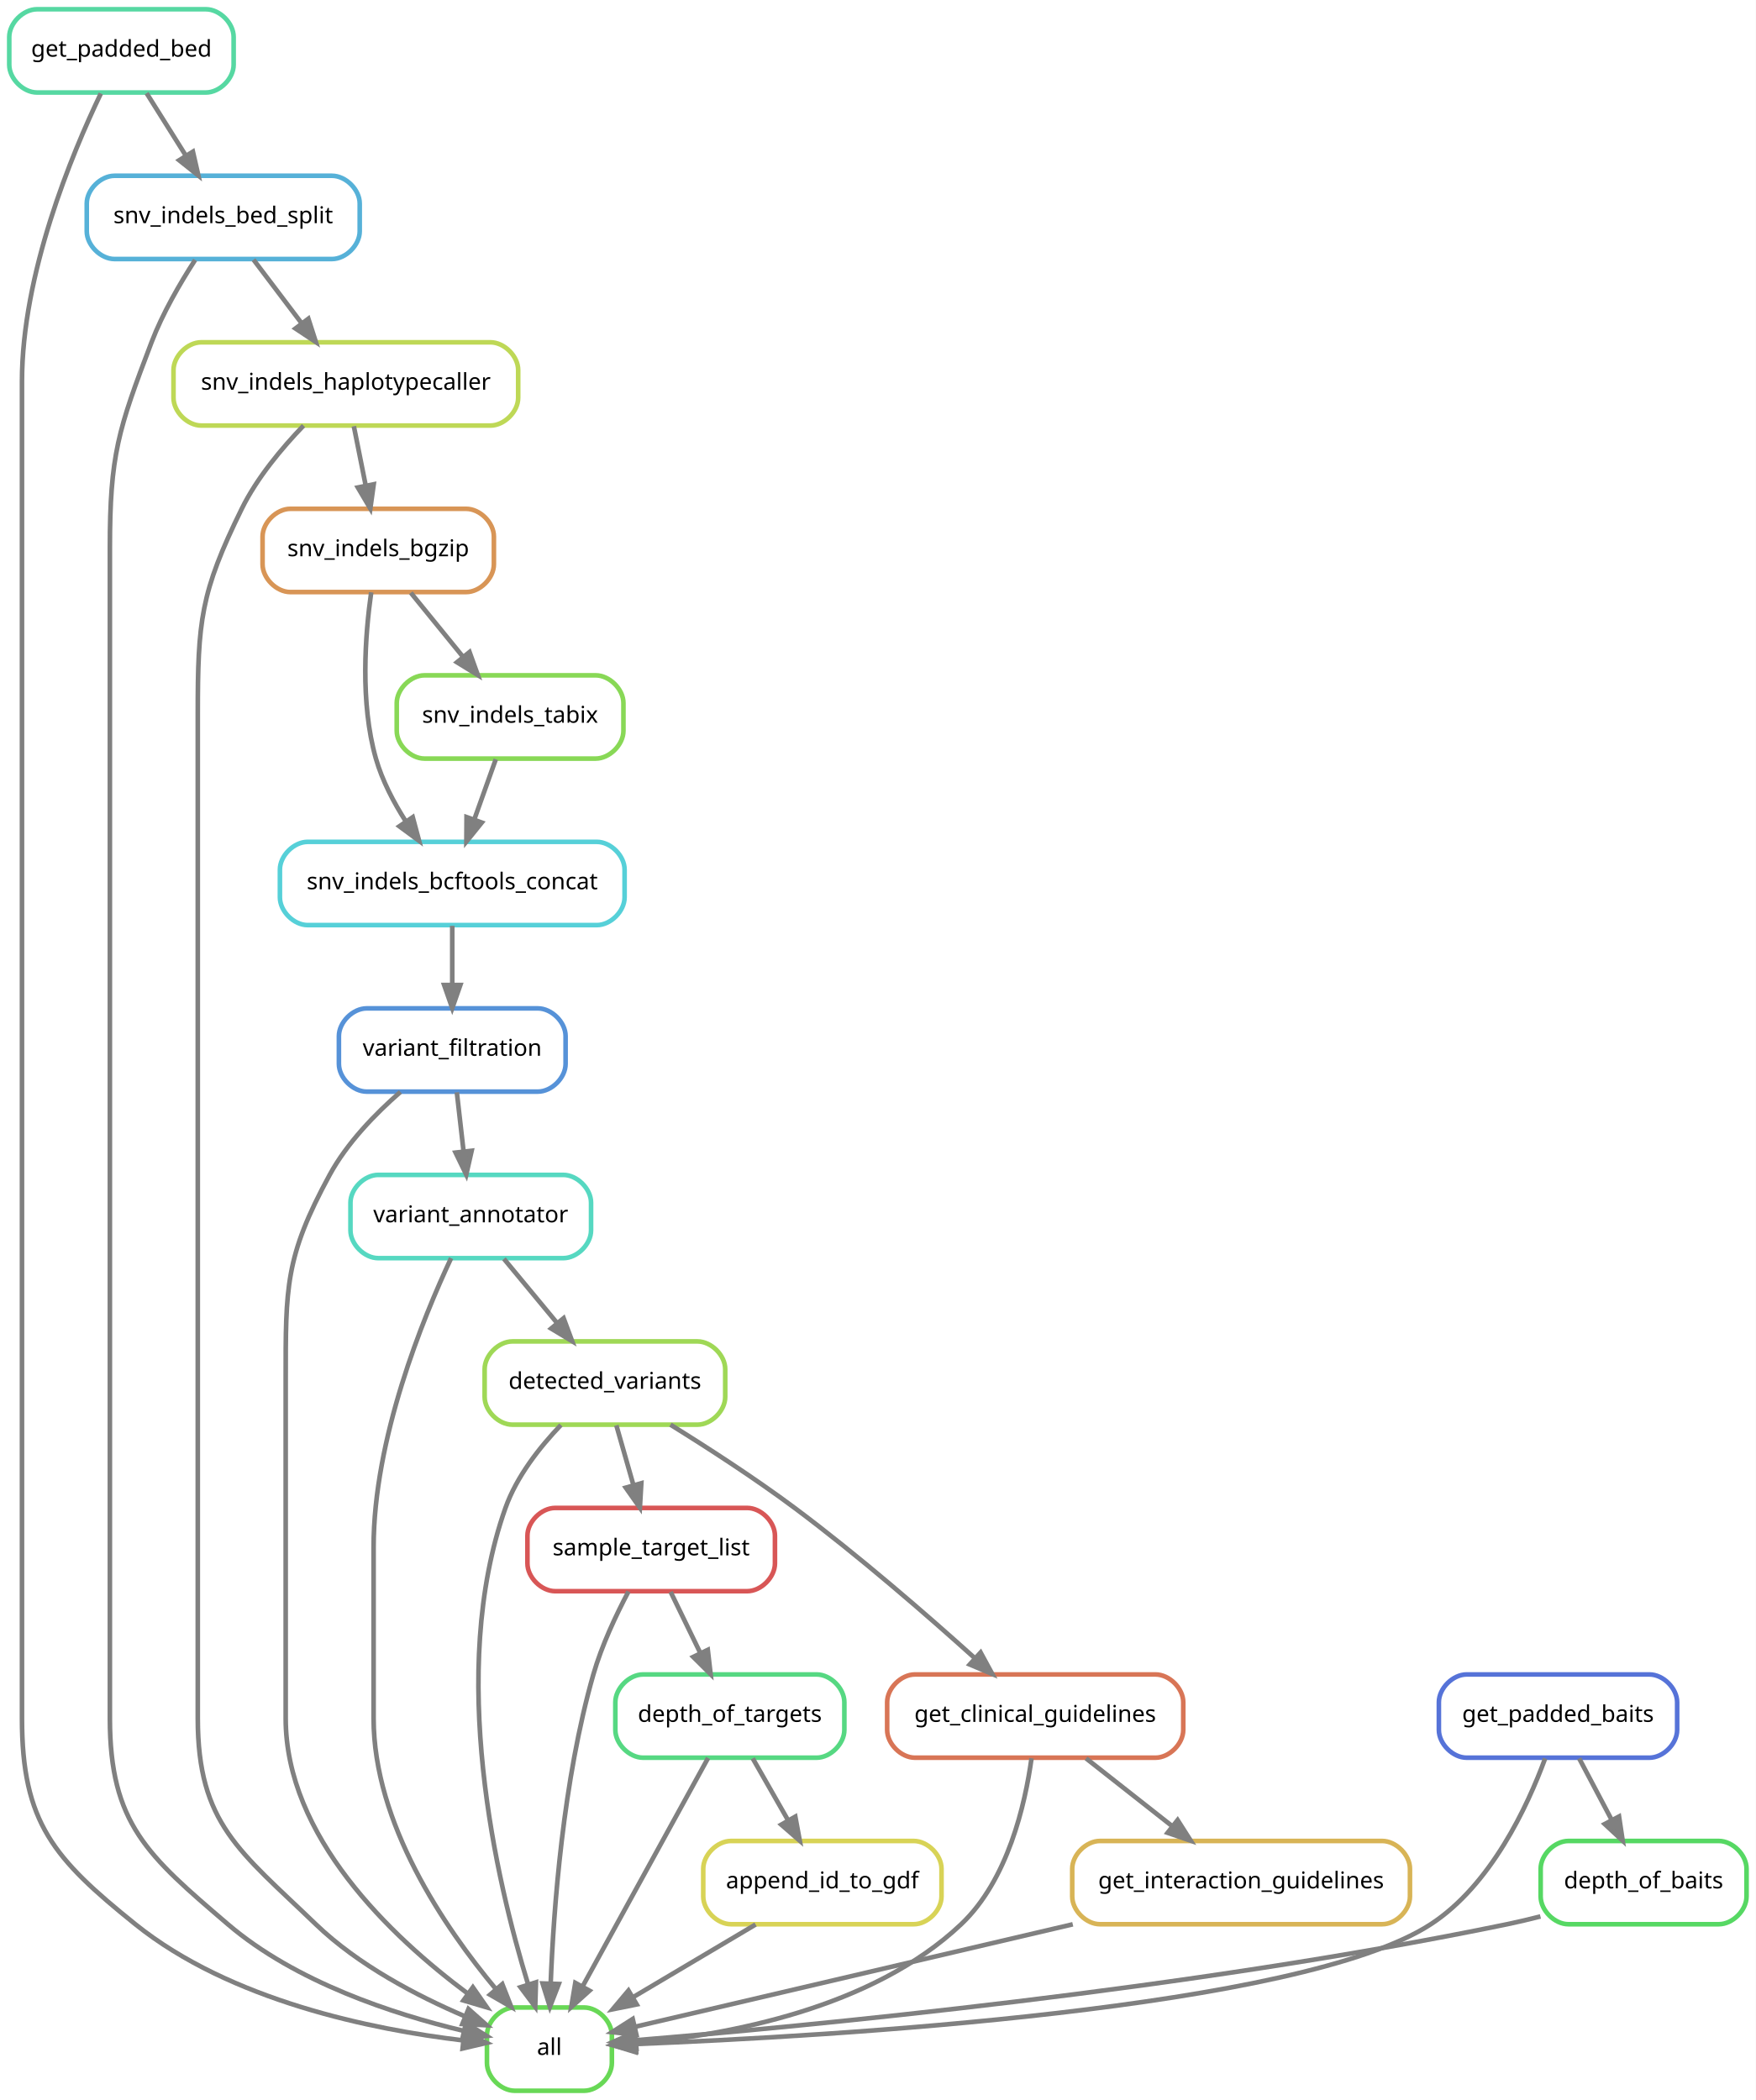
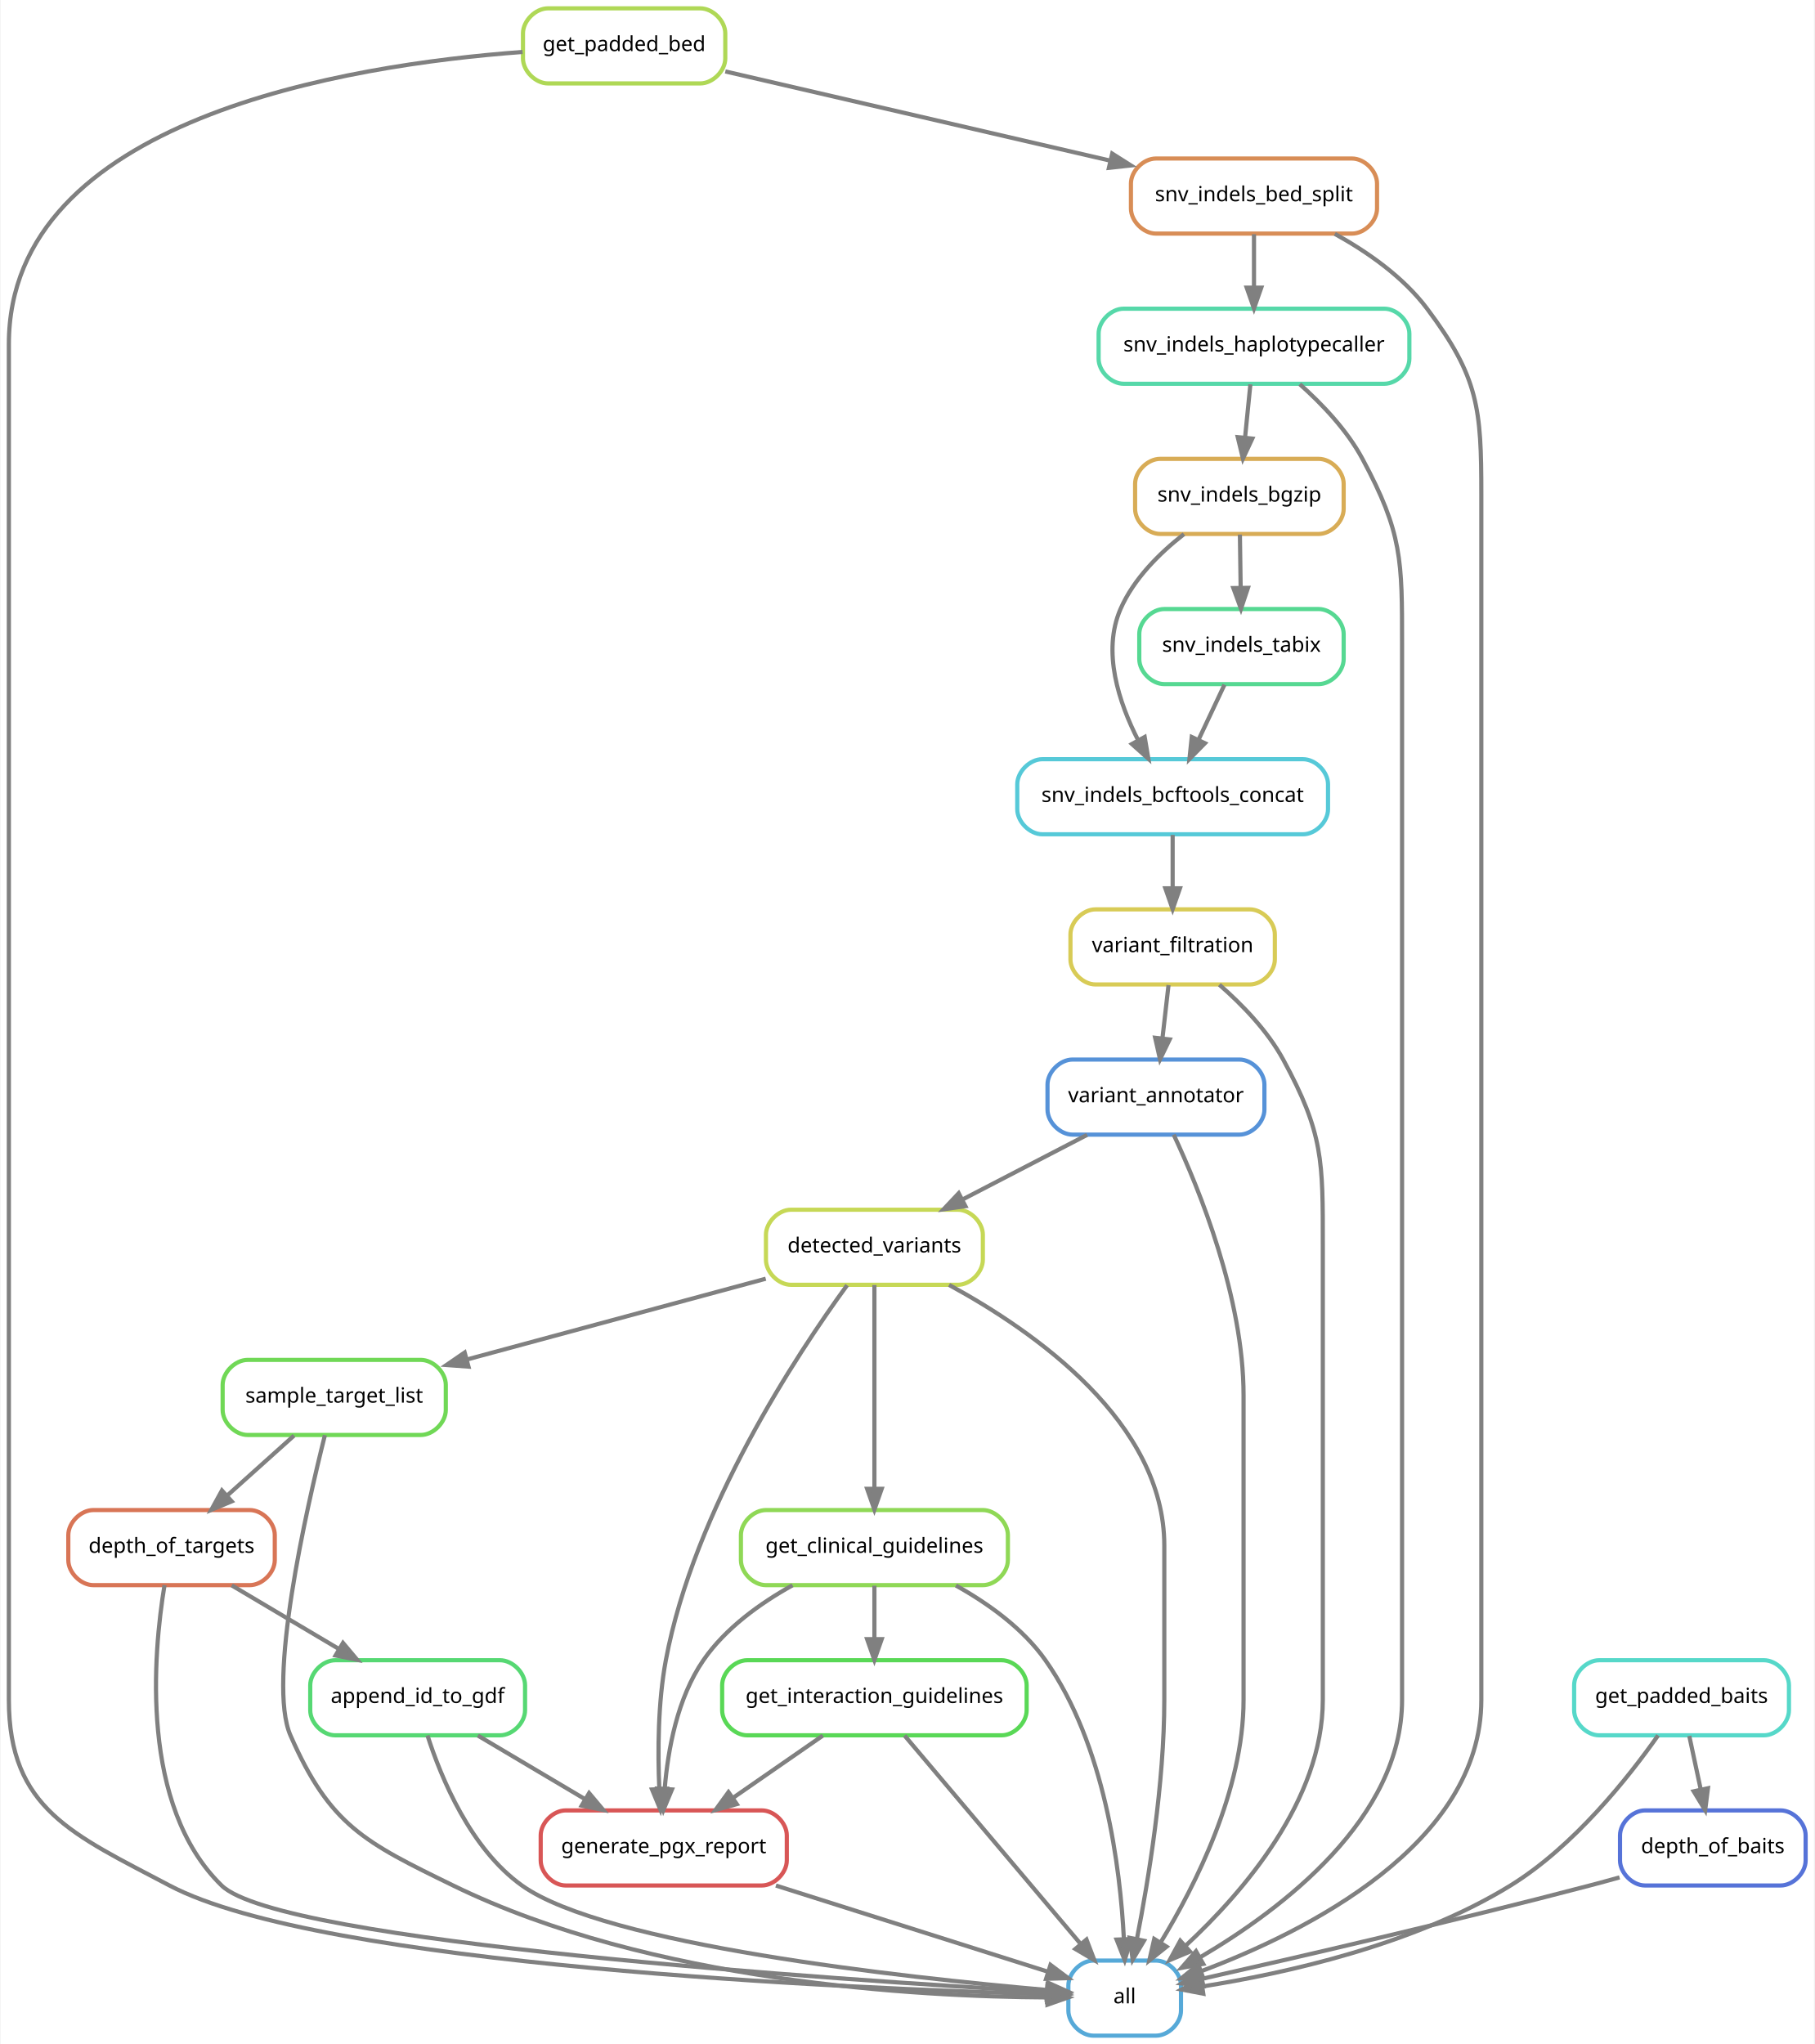
- <svg xmlns="http://www.w3.org/2000/svg" width="759pt" height="908pt" viewBox="0.00 0.00 759.00 908.00">
-   <g id="graph0" class="graph" transform="scale(1 1) rotate(0) translate(4 904)">
-     <polygon fill="white" stroke="transparent" points="-4,4 -4,-904 755,-904 755,4 -4,4" />
+ <svg xmlns="http://www.w3.org/2000/svg" width="870pt" height="980pt" viewBox="0.00 0.00 869.50 980.00">
+   <g id="graph0" class="graph" transform="scale(1 1) rotate(0) translate(4 976)">
+     <polygon fill="white" stroke="transparent" points="-4,4 -4,-976 865.5,-976 865.5,4 -4,4" />
    <g id="node1" class="node">
-       <path fill="none" stroke="#68d856" stroke-width="2" d="M248.5,-36C248.5,-36 218.5,-36 218.5,-36 212.5,-36 206.5,-30 206.5,-24 206.5,-24 206.5,-12 206.5,-12 206.5,-6 212.5,0 218.5,0 218.5,0 248.5,0 248.5,0 254.5,0 260.5,-6 260.5,-12 260.5,-12 260.5,-24 260.5,-24 260.5,-30 254.5,-36 248.5,-36" />
-       <text text-anchor="middle" x="233.5" y="-15.5" font-family="sans" font-size="10.00">all</text>
+       <path fill="none" stroke="#56a9d8" stroke-width="2" d="M550,-36C550,-36 520,-36 520,-36 514,-36 508,-30 508,-24 508,-24 508,-12 508,-12 508,-6 514,0 520,0 520,0 550,0 550,0 556,0 562,-6 562,-12 562,-12 562,-24 562,-24 562,-30 556,-36 550,-36" />
+       <text text-anchor="middle" x="535" y="-15.5" font-family="sans" font-size="10.00">all</text>
    </g>
    <g id="node2" class="node">
-       <path fill="none" stroke="#56d8a2" stroke-width="2" d="M85,-900C85,-900 12,-900 12,-900 6,-900 0,-894 0,-888 0,-888 0,-876 0,-876 0,-870 6,-864 12,-864 12,-864 85,-864 85,-864 91,-864 97,-870 97,-876 97,-876 97,-888 97,-888 97,-894 91,-900 85,-900" />
-       <text text-anchor="middle" x="48.5" y="-879.5" font-family="sans" font-size="10.00">get_padded_bed</text>
+       <path fill="none" stroke="#afd856" stroke-width="2" d="M331.5,-972C331.5,-972 258.5,-972 258.5,-972 252.5,-972 246.5,-966 246.5,-960 246.5,-960 246.5,-948 246.5,-948 246.5,-942 252.5,-936 258.5,-936 258.5,-936 331.5,-936 331.5,-936 337.5,-936 343.5,-942 343.5,-948 343.5,-948 343.5,-960 343.5,-960 343.5,-966 337.5,-972 331.5,-972" />
+       <text text-anchor="middle" x="295" y="-951.5" font-family="sans" font-size="10.00">get_padded_bed</text>
+     </g>
+     <g id="edge6" class="edge">
+       <path fill="none" stroke="grey" stroke-width="2" d="M246.29,-951.09C162.5,-944.9 0,-919 0,-811 0,-811 0,-811 0,-161 0,-108.7 30.76,-96.45 77,-72 149.89,-33.46 402.1,-22.62 497.79,-19.86" />
+       <polygon fill="grey" stroke="grey" stroke-width="2" points="497.97,-23.36 507.87,-19.59 497.78,-16.36 497.97,-23.36" />
+     </g>
+     <g id="node4" class="node">
+       <path fill="none" stroke="#d88d56" stroke-width="2" d="M644,-900C644,-900 550,-900 550,-900 544,-900 538,-894 538,-888 538,-888 538,-876 538,-876 538,-870 544,-864 550,-864 550,-864 644,-864 644,-864 650,-864 656,-870 656,-876 656,-876 656,-888 656,-888 656,-894 650,-900 644,-900" />
+       <text text-anchor="middle" x="597" y="-879.5" font-family="sans" font-size="10.00">snv_indels_bed_split</text>
+     </g>
+     <g id="edge15" class="edge">
+       <path fill="none" stroke="grey" stroke-width="2" d="M343.52,-941.75C393.46,-930.18 471.72,-912.04 528.07,-898.98" />
+       <polygon fill="grey" stroke="grey" stroke-width="2" points="529.02,-902.35 537.97,-896.68 527.44,-895.53 529.02,-902.35" />
+     </g>
+     <g id="node3" class="node">
+       <path fill="none" stroke="#56d8c9" stroke-width="2" d="M841.5,-180C841.5,-180 762.5,-180 762.5,-180 756.5,-180 750.5,-174 750.5,-168 750.5,-168 750.5,-156 750.5,-156 750.5,-150 756.5,-144 762.5,-144 762.5,-144 841.5,-144 841.5,-144 847.5,-144 853.5,-150 853.5,-156 853.5,-156 853.5,-168 853.5,-168 853.5,-174 847.5,-180 841.5,-180" />
+       <text text-anchor="middle" x="802" y="-159.5" font-family="sans" font-size="10.00">get_padded_baits</text>
+     </g>
+     <g id="edge12" class="edge">
+       <path fill="none" stroke="grey" stroke-width="2" d="M790.75,-143.96C776.58,-123.84 750.4,-90.75 720,-72 673.67,-43.42 611.37,-29.75 572.2,-23.59" />
+       <polygon fill="grey" stroke="grey" stroke-width="2" points="572.69,-20.12 562.28,-22.11 571.65,-27.05 572.69,-20.12" />
+     </g>
+     <g id="node13" class="node">
+       <path fill="none" stroke="#5673d8" stroke-width="2" d="M849.5,-108C849.5,-108 784.5,-108 784.5,-108 778.5,-108 772.5,-102 772.5,-96 772.5,-96 772.5,-84 772.5,-84 772.5,-78 778.5,-72 784.5,-72 784.5,-72 849.5,-72 849.5,-72 855.5,-72 861.5,-78 861.5,-84 861.5,-84 861.5,-96 861.5,-96 861.5,-102 855.5,-108 849.5,-108" />
+       <text text-anchor="middle" x="817" y="-87.5" font-family="sans" font-size="10.00">depth_of_baits</text>
+     </g>
+     <g id="edge25" class="edge">
+       <path fill="none" stroke="grey" stroke-width="2" d="M805.71,-143.7C807.36,-135.98 809.35,-126.71 811.19,-118.11" />
+       <polygon fill="grey" stroke="grey" stroke-width="2" points="814.66,-118.62 813.33,-108.1 807.82,-117.15 814.66,-118.62" />
+     </g>
+     <g id="edge3" class="edge">
+       <path fill="none" stroke="grey" stroke-width="2" d="M635.76,-863.87C651.5,-855.16 668.62,-843.18 680,-828 704.72,-795.03 706,-780.21 706,-739 706,-739 706,-739 706,-161 706,-91.72 621.9,-49.77 571.66,-30.9" />
+       <polygon fill="grey" stroke="grey" stroke-width="2" points="572.69,-27.55 562.1,-27.43 570.3,-34.13 572.69,-27.55" />
+     </g>
+     <g id="node5" class="node">
+       <path fill="none" stroke="#56d8a9" stroke-width="2" d="M659.5,-828C659.5,-828 534.5,-828 534.5,-828 528.5,-828 522.5,-822 522.5,-816 522.5,-816 522.5,-804 522.5,-804 522.5,-798 528.5,-792 534.5,-792 534.5,-792 659.5,-792 659.5,-792 665.5,-792 671.5,-798 671.5,-804 671.5,-804 671.5,-816 671.5,-816 671.5,-822 665.5,-828 659.5,-828" />
+       <text text-anchor="middle" x="597" y="-807.5" font-family="sans" font-size="10.00">snv_indels_haplotypecaller</text>
+     </g>
+     <g id="edge16" class="edge">
+       <path fill="none" stroke="grey" stroke-width="2" d="M597,-863.7C597,-855.98 597,-846.71 597,-838.11" />
+       <polygon fill="grey" stroke="grey" stroke-width="2" points="600.5,-838.1 597,-828.1 593.5,-838.1 600.5,-838.1" />
+     </g>
+     <g id="edge11" class="edge">
+       <path fill="none" stroke="grey" stroke-width="2" d="M618.97,-791.79C629.6,-782.33 641.62,-769.74 649,-756 668.15,-720.37 668,-707.45 668,-667 668,-667 668,-667 668,-161 668,-104.24 610.7,-60.82 571.32,-37.67" />
+       <polygon fill="grey" stroke="grey" stroke-width="2" points="572.66,-34.41 562.24,-32.5 569.2,-40.49 572.66,-34.41" />
+     </g>
+     <g id="node8" class="node">
+       <path fill="none" stroke="#d8ac56" stroke-width="2" d="M628,-756C628,-756 552,-756 552,-756 546,-756 540,-750 540,-744 540,-744 540,-732 540,-732 540,-726 546,-720 552,-720 552,-720 628,-720 628,-720 634,-720 640,-726 640,-732 640,-732 640,-744 640,-744 640,-750 634,-756 628,-756" />
+       <text text-anchor="middle" x="590" y="-735.5" font-family="sans" font-size="10.00">snv_indels_bgzip</text>
+     </g>
+     <g id="edge20" class="edge">
+       <path fill="none" stroke="grey" stroke-width="2" d="M595.27,-791.7C594.5,-783.98 593.57,-774.71 592.71,-766.11" />
+       <polygon fill="grey" stroke="grey" stroke-width="2" points="596.19,-765.71 591.71,-756.1 589.22,-766.4 596.19,-765.71" />
+     </g>
+     <g id="node6" class="node">
+       <path fill="none" stroke="#d8cb56" stroke-width="2" d="M595,-540C595,-540 521,-540 521,-540 515,-540 509,-534 509,-528 509,-528 509,-516 509,-516 509,-510 515,-504 521,-504 521,-504 595,-504 595,-504 601,-504 607,-510 607,-516 607,-516 607,-528 607,-528 607,-534 601,-540 595,-540" />
+       <text text-anchor="middle" x="558" y="-519.5" font-family="sans" font-size="10.00">variant_filtration</text>
+     </g>
+     <g id="edge4" class="edge">
+       <path fill="none" stroke="grey" stroke-width="2" d="M580.4,-503.87C591.23,-494.43 603.48,-481.83 611,-468 630.32,-432.46 630,-419.45 630,-379 630,-379 630,-379 630,-161 630,-113.01 592.06,-68.96 564.13,-43.04" />
+       <polygon fill="grey" stroke="grey" stroke-width="2" points="566.33,-40.31 556.56,-36.22 561.65,-45.52 566.33,-40.31" />
+     </g>
+     <g id="node10" class="node">
+       <path fill="none" stroke="#5692d8" stroke-width="2" d="M590,-468C590,-468 510,-468 510,-468 504,-468 498,-462 498,-456 498,-456 498,-444 498,-444 498,-438 504,-432 510,-432 510,-432 590,-432 590,-432 596,-432 602,-438 602,-444 602,-444 602,-456 602,-456 602,-462 596,-468 590,-468" />
+       <text text-anchor="middle" x="550" y="-447.5" font-family="sans" font-size="10.00">variant_annotator</text>
+     </g>
+     <g id="edge22" class="edge">
+       <path fill="none" stroke="grey" stroke-width="2" d="M556.02,-503.7C555.14,-495.98 554.08,-486.71 553.1,-478.11" />
+       <polygon fill="grey" stroke="grey" stroke-width="2" points="556.57,-477.64 551.95,-468.1 549.61,-478.44 556.57,-477.64" />
+     </g>
+     <g id="node7" class="node">
+       <path fill="none" stroke="#56c9d8" stroke-width="2" d="M620.5,-612C620.5,-612 495.5,-612 495.5,-612 489.5,-612 483.5,-606 483.5,-600 483.5,-600 483.5,-588 483.5,-588 483.5,-582 489.5,-576 495.5,-576 495.5,-576 620.5,-576 620.5,-576 626.5,-576 632.5,-582 632.5,-588 632.5,-588 632.5,-600 632.5,-600 632.5,-606 626.5,-612 620.5,-612" />
+       <text text-anchor="middle" x="558" y="-591.5" font-family="sans" font-size="10.00">snv_indels_bcftools_concat</text>
+     </g>
+     <g id="edge17" class="edge">
+       <path fill="none" stroke="grey" stroke-width="2" d="M558,-575.7C558,-567.98 558,-558.71 558,-550.11" />
+       <polygon fill="grey" stroke="grey" stroke-width="2" points="561.5,-550.1 558,-540.1 554.5,-550.1 561.5,-550.1" />
+     </g>
+     <g id="edge18" class="edge">
+       <path fill="none" stroke="grey" stroke-width="2" d="M563.42,-719.91C551.76,-710.81 539.31,-698.49 533,-684 524.1,-663.58 532.2,-639.14 541.48,-621.04" />
+       <polygon fill="grey" stroke="grey" stroke-width="2" points="544.59,-622.65 546.36,-612.21 538.46,-619.27 544.59,-622.65" />
+     </g>
+     <g id="node9" class="node">
+       <path fill="none" stroke="#56d892" stroke-width="2" d="M628,-684C628,-684 554,-684 554,-684 548,-684 542,-678 542,-672 542,-672 542,-660 542,-660 542,-654 548,-648 554,-648 554,-648 628,-648 628,-648 634,-648 640,-654 640,-660 640,-660 640,-672 640,-672 640,-678 634,-684 628,-684" />
+       <text text-anchor="middle" x="591" y="-663.5" font-family="sans" font-size="10.00">snv_indels_tabix</text>
+     </g>
+     <g id="edge21" class="edge">
+       <path fill="none" stroke="grey" stroke-width="2" d="M590.25,-719.7C590.36,-711.98 590.49,-702.71 590.61,-694.11" />
+       <polygon fill="grey" stroke="grey" stroke-width="2" points="594.11,-694.15 590.76,-684.1 587.11,-694.05 594.11,-694.15" />
+     </g>
+     <g id="edge19" class="edge">
+       <path fill="none" stroke="grey" stroke-width="2" d="M582.84,-647.7C579.09,-639.73 574.55,-630.1 570.38,-621.26" />
+       <polygon fill="grey" stroke="grey" stroke-width="2" points="573.49,-619.66 566.06,-612.1 567.16,-622.64 573.49,-619.66" />
+     </g>
+     <g id="edge13" class="edge">
+       <path fill="none" stroke="grey" stroke-width="2" d="M558.5,-431.99C570.77,-405.82 592,-353.79 592,-307 592,-307 592,-307 592,-161 592,-117.8 569,-72.19 552.22,-44.66" />
+       <polygon fill="grey" stroke="grey" stroke-width="2" points="555.09,-42.65 546.81,-36.04 549.17,-46.37 555.09,-42.65" />
+     </g>
+     <g id="node11" class="node">
+       <path fill="none" stroke="#c6d856" stroke-width="2" d="M455,-396C455,-396 375,-396 375,-396 369,-396 363,-390 363,-384 363,-384 363,-372 363,-372 363,-366 369,-360 375,-360 375,-360 455,-360 455,-360 461,-360 467,-366 467,-372 467,-372 467,-384 467,-384 467,-390 461,-396 455,-396" />
+       <text text-anchor="middle" x="415" y="-375.5" font-family="sans" font-size="10.00">detected_variants</text>
+     </g>
+     <g id="edge23" class="edge">
+       <path fill="none" stroke="grey" stroke-width="2" d="M516.98,-431.88C498.92,-422.51 476.35,-410.81 457.05,-400.8" />
+       <polygon fill="grey" stroke="grey" stroke-width="2" points="458.64,-397.69 448.15,-396.19 455.42,-403.9 458.64,-397.69" />
+     </g>
+     <g id="edge5" class="edge">
+       <path fill="none" stroke="grey" stroke-width="2" d="M450.8,-359.94C491.98,-337.53 554,-293.99 554,-235 554,-235 554,-235 554,-161 554,-120.86 546.45,-74.9 540.87,-46.4" />
+       <polygon fill="grey" stroke="grey" stroke-width="2" points="544.26,-45.5 538.84,-36.39 537.39,-46.88 544.26,-45.5" />
+     </g>
+     <g id="node12" class="node">
+       <path fill="none" stroke="#70d856" stroke-width="2" d="M197.5,-324C197.5,-324 114.5,-324 114.5,-324 108.5,-324 102.5,-318 102.5,-312 102.5,-312 102.5,-300 102.5,-300 102.5,-294 108.5,-288 114.5,-288 114.5,-288 197.5,-288 197.5,-288 203.5,-288 209.5,-294 209.5,-300 209.5,-300 209.5,-312 209.5,-312 209.5,-318 203.5,-324 197.5,-324" />
+       <text text-anchor="middle" x="156" y="-303.5" font-family="sans" font-size="10.00">sample_target_list</text>
+     </g>
+     <g id="edge24" class="edge">
+       <path fill="none" stroke="grey" stroke-width="2" d="M362.9,-362.92C321.56,-351.75 263.61,-336.08 219.54,-324.17" />
+       <polygon fill="grey" stroke="grey" stroke-width="2" points="220.37,-320.77 209.8,-321.54 218.54,-327.53 220.37,-320.77" />
+     </g>
+     <g id="node15" class="node">
+       <path fill="none" stroke="#8fd856" stroke-width="2" d="M467,-252C467,-252 363,-252 363,-252 357,-252 351,-246 351,-240 351,-240 351,-228 351,-228 351,-222 357,-216 363,-216 363,-216 467,-216 467,-216 473,-216 479,-222 479,-228 479,-228 479,-240 479,-240 479,-246 473,-252 467,-252" />
+       <text text-anchor="middle" x="415" y="-231.5" font-family="sans" font-size="10.00">get_clinical_guidelines</text>
+     </g>
+     <g id="edge27" class="edge">
+       <path fill="none" stroke="grey" stroke-width="2" d="M415,-359.87C415,-335.67 415,-291.21 415,-262.39" />
+       <polygon fill="grey" stroke="grey" stroke-width="2" points="418.5,-262.19 415,-252.19 411.5,-262.19 418.5,-262.19" />
+     </g>
+     <g id="node18" class="node">
+       <path fill="none" stroke="#d85656" stroke-width="2" d="M361,-108C361,-108 267,-108 267,-108 261,-108 255,-102 255,-96 255,-96 255,-84 255,-84 255,-78 261,-72 267,-72 267,-72 361,-72 361,-72 367,-72 373,-78 373,-84 373,-84 373,-96 373,-96 373,-102 367,-108 361,-108" />
+       <text text-anchor="middle" x="314" y="-87.5" font-family="sans" font-size="10.00">generate_pgx_report</text>
+     </g>
+     <g id="edge32" class="edge">
+       <path fill="none" stroke="grey" stroke-width="2" d="M401.91,-359.79C378.02,-327.01 328.55,-252.39 315,-180 311.19,-159.62 311.1,-136.16 311.87,-118.44" />
+       <polygon fill="grey" stroke="grey" stroke-width="2" points="315.38,-118.41 312.44,-108.23 308.39,-118.02 315.38,-118.41" />
+     </g>
+     <g id="edge8" class="edge">
+       <path fill="none" stroke="grey" stroke-width="2" d="M151.53,-287.89C142.49,-251.89 123.81,-169.56 135,-144 153.92,-100.78 170.61,-92.7 213,-72 308.05,-25.58 435.72,-18.68 497.88,-18.34" />
+       <polygon fill="grey" stroke="grey" stroke-width="2" points="497.99,-21.84 507.99,-18.35 497.99,-14.84 497.99,-21.84" />
+     </g>
+     <g id="node14" class="node">
+       <path fill="none" stroke="#d87556" stroke-width="2" d="M115.5,-252C115.5,-252 40.5,-252 40.5,-252 34.5,-252 28.5,-246 28.5,-240 28.5,-240 28.5,-228 28.5,-228 28.5,-222 34.5,-216 40.5,-216 40.5,-216 115.5,-216 115.5,-216 121.5,-216 127.5,-222 127.5,-228 127.5,-228 127.5,-240 127.5,-240 127.5,-246 121.5,-252 115.5,-252" />
+       <text text-anchor="middle" x="78" y="-231.5" font-family="sans" font-size="10.00">depth_of_targets</text>
+     </g>
+     <g id="edge26" class="edge">
+       <path fill="none" stroke="grey" stroke-width="2" d="M136.72,-287.7C127.08,-279.05 115.27,-268.45 104.77,-259.03" />
+       <polygon fill="grey" stroke="grey" stroke-width="2" points="106.84,-256.18 97.06,-252.1 102.16,-261.39 106.84,-256.18" />
+     </g>
+     <g id="edge14" class="edge">
+       <path fill="none" stroke="grey" stroke-width="2" d="M772.28,-75.88C767.47,-74.53 762.64,-73.22 758,-72 692.84,-54.88 616.32,-37.22 571.98,-27.23" />
+       <polygon fill="grey" stroke="grey" stroke-width="2" points="572.75,-23.81 562.22,-25.03 571.21,-30.64 572.75,-23.81" />
+     </g>
+     <g id="edge2" class="edge">
+       <path fill="none" stroke="grey" stroke-width="2" d="M74.63,-215.98C69.2,-182.99 62.73,-110.26 102,-72 130.17,-44.56 397.61,-26.76 497.56,-21.02" />
+       <polygon fill="grey" stroke="grey" stroke-width="2" points="498.01,-24.5 507.8,-20.44 497.62,-17.51 498.01,-24.5" />
+     </g>
+     <g id="node17" class="node">
+       <path fill="none" stroke="#56d873" stroke-width="2" d="M235.5,-180C235.5,-180 156.5,-180 156.5,-180 150.5,-180 144.5,-174 144.5,-168 144.5,-168 144.5,-156 144.5,-156 144.5,-150 150.5,-144 156.5,-144 156.5,-144 235.5,-144 235.5,-144 241.5,-144 247.5,-150 247.5,-156 247.5,-156 247.5,-168 247.5,-168 247.5,-174 241.5,-180 235.5,-180" />
+       <text text-anchor="middle" x="196" y="-159.5" font-family="sans" font-size="10.00">append_id_to_gdf</text>
+     </g>
+     <g id="edge29" class="edge">
+       <path fill="none" stroke="grey" stroke-width="2" d="M106.87,-215.88C122.29,-206.72 141.48,-195.34 158.1,-185.48" />
+       <polygon fill="grey" stroke="grey" stroke-width="2" points="160.21,-188.3 167.02,-180.19 156.64,-182.28 160.21,-188.3" />
    </g>
    <g id="edge7" class="edge">
-       <path fill="none" stroke="grey" stroke-width="2" d="M39.59,-863.58C27,-837.3 5.5,-785.62 5.5,-739 5.5,-739 5.5,-739 5.5,-161 5.5,-115.85 19.32,-100.31 54.5,-72 95.67,-38.87 157.01,-26.44 196.12,-21.78" />
-       <polygon fill="grey" stroke="grey" stroke-width="2" points="196.72,-25.24 206.29,-20.69 195.97,-18.28 196.72,-25.24" />
-     </g>
-     <g id="node4" class="node">
-       <path fill="none" stroke="#56b1d8" stroke-width="2" d="M139.5,-828C139.5,-828 45.5,-828 45.5,-828 39.5,-828 33.5,-822 33.5,-816 33.5,-816 33.5,-804 33.5,-804 33.5,-798 39.5,-792 45.5,-792 45.5,-792 139.5,-792 139.5,-792 145.5,-792 151.5,-798 151.5,-804 151.5,-804 151.5,-816 151.5,-816 151.5,-822 145.5,-828 139.5,-828" />
-       <text text-anchor="middle" x="92.5" y="-807.5" font-family="sans" font-size="10.00">snv_indels_bed_split</text>
-     </g>
-     <g id="edge14" class="edge">
-       <path fill="none" stroke="grey" stroke-width="2" d="M59.38,-863.7C64.49,-855.56 70.7,-845.69 76.34,-836.7" />
-       <polygon fill="grey" stroke="grey" stroke-width="2" points="79.39,-838.43 81.75,-828.1 73.46,-834.71 79.39,-838.43" />
-     </g>
-     <g id="node3" class="node">
-       <path fill="none" stroke="#5673d8" stroke-width="2" d="M709,-180C709,-180 630,-180 630,-180 624,-180 618,-174 618,-168 618,-168 618,-156 618,-156 618,-150 624,-144 630,-144 630,-144 709,-144 709,-144 715,-144 721,-150 721,-156 721,-156 721,-168 721,-168 721,-174 715,-180 709,-180" />
-       <text text-anchor="middle" x="669.5" y="-159.5" font-family="sans" font-size="10.00">get_padded_baits</text>
-     </g>
-     <g id="edge13" class="edge">
-       <path fill="none" stroke="grey" stroke-width="2" d="M663.94,-143.69C656.32,-122.97 640.52,-88.96 614.5,-72 558.24,-35.32 355.17,-23.56 270.73,-20.2" />
-       <polygon fill="grey" stroke="grey" stroke-width="2" points="270.69,-16.7 260.57,-19.82 270.43,-23.7 270.69,-16.7" />
-     </g>
-     <g id="node13" class="node">
-       <path fill="none" stroke="#56d863" stroke-width="2" d="M739,-108C739,-108 674,-108 674,-108 668,-108 662,-102 662,-96 662,-96 662,-84 662,-84 662,-78 668,-72 674,-72 674,-72 739,-72 739,-72 745,-72 751,-78 751,-84 751,-84 751,-96 751,-96 751,-102 745,-108 739,-108" />
-       <text text-anchor="middle" x="706.5" y="-87.5" font-family="sans" font-size="10.00">depth_of_baits</text>
-     </g>
-     <g id="edge24" class="edge">
-       <path fill="none" stroke="grey" stroke-width="2" d="M678.65,-143.7C682.9,-135.64 688.06,-125.89 692.77,-116.98" />
-       <polygon fill="grey" stroke="grey" stroke-width="2" points="695.88,-118.58 697.46,-108.1 689.69,-115.31 695.88,-118.58" />
-     </g>
-     <g id="edge11" class="edge">
-       <path fill="none" stroke="grey" stroke-width="2" d="M80.34,-791.59C73.87,-781.58 66.29,-768.55 61.5,-756 47.12,-718.29 43.5,-707.36 43.5,-667 43.5,-667 43.5,-667 43.5,-161 43.5,-115.41 59.85,-101.63 94.5,-72 123.74,-47 166,-33.15 196.24,-25.94" />
-       <polygon fill="grey" stroke="grey" stroke-width="2" points="197.41,-29.27 206.4,-23.66 195.87,-22.44 197.41,-29.27" />
-     </g>
-     <g id="node5" class="node">
-       <path fill="none" stroke="#bed856" stroke-width="2" d="M208,-756C208,-756 83,-756 83,-756 77,-756 71,-750 71,-744 71,-744 71,-732 71,-732 71,-726 77,-720 83,-720 83,-720 208,-720 208,-720 214,-720 220,-726 220,-732 220,-732 220,-744 220,-744 220,-750 214,-756 208,-756" />
-       <text text-anchor="middle" x="145.5" y="-735.5" font-family="sans" font-size="10.00">snv_indels_haplotypecaller</text>
-     </g>
-     <g id="edge15" class="edge">
-       <path fill="none" stroke="grey" stroke-width="2" d="M105.6,-791.7C111.89,-783.39 119.55,-773.28 126.46,-764.14" />
-       <polygon fill="grey" stroke="grey" stroke-width="2" points="129.3,-766.19 132.55,-756.1 123.72,-761.96 129.3,-766.19" />
-     </g>
-     <g id="edge5" class="edge">
-       <path fill="none" stroke="grey" stroke-width="2" d="M127.21,-719.97C117.87,-710.29 107.11,-697.43 100.5,-684 82.65,-647.71 81.5,-635.45 81.5,-595 81.5,-595 81.5,-595 81.5,-161 81.5,-115.41 99.67,-103.63 132.5,-72 150.84,-54.33 176.25,-41.03 196.99,-32.18" />
-       <polygon fill="grey" stroke="grey" stroke-width="2" points="198.52,-35.34 206.45,-28.31 195.87,-28.86 198.52,-35.34" />
-     </g>
-     <g id="node8" class="node">
-       <path fill="none" stroke="#d89556" stroke-width="2" d="M197.5,-684C197.5,-684 121.5,-684 121.5,-684 115.5,-684 109.5,-678 109.5,-672 109.5,-672 109.5,-660 109.5,-660 109.5,-654 115.5,-648 121.5,-648 121.5,-648 197.5,-648 197.5,-648 203.5,-648 209.5,-654 209.5,-660 209.5,-660 209.5,-672 209.5,-672 209.5,-678 203.5,-684 197.5,-684" />
-       <text text-anchor="middle" x="159.5" y="-663.5" font-family="sans" font-size="10.00">snv_indels_bgzip</text>
-     </g>
-     <g id="edge19" class="edge">
-       <path fill="none" stroke="grey" stroke-width="2" d="M148.96,-719.7C150.5,-711.98 152.36,-702.71 154.08,-694.11" />
-       <polygon fill="grey" stroke="grey" stroke-width="2" points="157.55,-694.6 156.08,-684.1 150.69,-693.22 157.55,-694.6" />
-     </g>
-     <g id="node6" class="node">
-       <path fill="none" stroke="#5692d8" stroke-width="2" d="M228.5,-468C228.5,-468 154.5,-468 154.5,-468 148.5,-468 142.5,-462 142.5,-456 142.5,-456 142.5,-444 142.5,-444 142.5,-438 148.5,-432 154.5,-432 154.5,-432 228.5,-432 228.5,-432 234.5,-432 240.5,-438 240.5,-444 240.5,-444 240.5,-456 240.5,-456 240.5,-462 234.5,-468 228.5,-468" />
-       <text text-anchor="middle" x="191.5" y="-447.5" font-family="sans" font-size="10.00">variant_filtration</text>
-     </g>
-     <g id="edge12" class="edge">
-       <path fill="none" stroke="grey" stroke-width="2" d="M169.1,-431.87C158.27,-422.43 146.02,-409.83 138.5,-396 119.18,-360.46 119.5,-347.45 119.5,-307 119.5,-307 119.5,-307 119.5,-161 119.5,-110 164.77,-66.88 198.26,-41.97" />
-       <polygon fill="grey" stroke="grey" stroke-width="2" points="200.42,-44.73 206.48,-36.04 196.33,-39.05 200.42,-44.73" />
-     </g>
-     <g id="node10" class="node">
-       <path fill="none" stroke="#56d8c1" stroke-width="2" d="M239.5,-396C239.5,-396 159.5,-396 159.5,-396 153.5,-396 147.5,-390 147.5,-384 147.5,-384 147.5,-372 147.5,-372 147.5,-366 153.5,-360 159.5,-360 159.5,-360 239.5,-360 239.5,-360 245.5,-360 251.5,-366 251.5,-372 251.5,-372 251.5,-384 251.5,-384 251.5,-390 245.5,-396 239.5,-396" />
-       <text text-anchor="middle" x="199.5" y="-375.5" font-family="sans" font-size="10.00">variant_annotator</text>
-     </g>
-     <g id="edge21" class="edge">
-       <path fill="none" stroke="grey" stroke-width="2" d="M193.48,-431.7C194.36,-423.98 195.42,-414.71 196.4,-406.11" />
-       <polygon fill="grey" stroke="grey" stroke-width="2" points="199.89,-406.44 197.55,-396.1 192.93,-405.64 199.89,-406.44" />
-     </g>
-     <g id="node7" class="node">
-       <path fill="none" stroke="#56d0d8" stroke-width="2" d="M254,-540C254,-540 129,-540 129,-540 123,-540 117,-534 117,-528 117,-528 117,-516 117,-516 117,-510 123,-504 129,-504 129,-504 254,-504 254,-504 260,-504 266,-510 266,-516 266,-516 266,-528 266,-528 266,-534 260,-540 254,-540" />
-       <text text-anchor="middle" x="191.5" y="-519.5" font-family="sans" font-size="10.00">snv_indels_bcftools_concat</text>
-     </g>
-     <g id="edge16" class="edge">
-       <path fill="none" stroke="grey" stroke-width="2" d="M191.5,-503.7C191.5,-495.98 191.5,-486.71 191.5,-478.11" />
-       <polygon fill="grey" stroke="grey" stroke-width="2" points="195,-478.1 191.5,-468.1 188,-478.1 195,-478.1" />
-     </g>
-     <g id="edge17" class="edge">
-       <path fill="none" stroke="grey" stroke-width="2" d="M156.46,-647.89C153.88,-629.68 151.58,-600.22 158.5,-576 161.21,-566.51 166.17,-557.06 171.43,-548.83" />
-       <polygon fill="grey" stroke="grey" stroke-width="2" points="174.42,-550.67 177.17,-540.43 168.64,-546.72 174.42,-550.67" />
-     </g>
-     <g id="node9" class="node">
-       <path fill="none" stroke="#88d856" stroke-width="2" d="M253.5,-612C253.5,-612 179.5,-612 179.5,-612 173.5,-612 167.5,-606 167.5,-600 167.5,-600 167.5,-588 167.5,-588 167.5,-582 173.5,-576 179.5,-576 179.5,-576 253.5,-576 253.5,-576 259.5,-576 265.5,-582 265.5,-588 265.5,-588 265.5,-600 265.5,-600 265.5,-606 259.5,-612 253.5,-612" />
-       <text text-anchor="middle" x="216.5" y="-591.5" font-family="sans" font-size="10.00">snv_indels_tabix</text>
-     </g>
-     <g id="edge20" class="edge">
-       <path fill="none" stroke="grey" stroke-width="2" d="M173.59,-647.7C180.42,-639.3 188.76,-629.07 196.26,-619.86" />
-       <polygon fill="grey" stroke="grey" stroke-width="2" points="198.97,-622.07 202.57,-612.1 193.54,-617.65 198.97,-622.07" />
-     </g>
-     <g id="edge18" class="edge">
-       <path fill="none" stroke="grey" stroke-width="2" d="M210.32,-575.7C207.5,-567.81 204.11,-558.3 200.98,-549.55" />
-       <polygon fill="grey" stroke="grey" stroke-width="2" points="204.27,-548.34 197.61,-540.1 197.68,-550.7 204.27,-548.34" />
+       <path fill="none" stroke="grey" stroke-width="2" d="M454.1,-215.81C469.6,-207.16 486.25,-195.24 497,-180 525.53,-139.55 532.87,-80.6 534.62,-46.38" />
+       <polygon fill="grey" stroke="grey" stroke-width="2" points="538.12,-46.33 535.01,-36.2 531.13,-46.06 538.12,-46.33" />
+     </g>
+     <g id="node16" class="node">
+       <path fill="none" stroke="#59d856" stroke-width="2" d="M476,-180C476,-180 354,-180 354,-180 348,-180 342,-174 342,-168 342,-168 342,-156 342,-156 342,-150 348,-144 354,-144 354,-144 476,-144 476,-144 482,-144 488,-150 488,-156 488,-156 488,-168 488,-168 488,-174 482,-180 476,-180" />
+       <text text-anchor="middle" x="415" y="-159.5" font-family="sans" font-size="10.00">get_interaction_guidelines</text>
+     </g>
+     <g id="edge28" class="edge">
+       <path fill="none" stroke="grey" stroke-width="2" d="M415,-215.7C415,-207.98 415,-198.71 415,-190.11" />
+       <polygon fill="grey" stroke="grey" stroke-width="2" points="418.5,-190.1 415,-180.1 411.5,-190.1 418.5,-190.1" />
+     </g>
+     <g id="edge33" class="edge">
+       <path fill="none" stroke="grey" stroke-width="2" d="M375.74,-215.93C360.21,-207.29 343.58,-195.35 333,-180 320.5,-161.87 315.98,-137.09 314.45,-118.28" />
+       <polygon fill="grey" stroke="grey" stroke-width="2" points="317.94,-118.04 313.87,-108.26 310.96,-118.45 317.94,-118.04" />
+     </g>
+     <g id="edge9" class="edge">
+       <path fill="none" stroke="grey" stroke-width="2" d="M429.47,-143.87C450.47,-119.03 489.5,-72.85 513.75,-44.14" />
+       <polygon fill="grey" stroke="grey" stroke-width="2" points="516.69,-46.09 520.47,-36.19 511.35,-41.57 516.69,-46.09" />
+     </g>
+     <g id="edge31" class="edge">
+       <path fill="none" stroke="grey" stroke-width="2" d="M390.29,-143.88C377.33,-134.89 361.27,-123.76 347.23,-114.03" />
+       <polygon fill="grey" stroke="grey" stroke-width="2" points="349.02,-111.01 338.8,-108.19 345.03,-116.76 349.02,-111.01" />
    </g>
    <g id="edge10" class="edge">
-       <path fill="none" stroke="grey" stroke-width="2" d="M191,-359.99C178.73,-333.82 157.5,-281.79 157.5,-235 157.5,-235 157.5,-235 157.5,-161 157.5,-115.64 188.02,-70.75 210.38,-43.95" />
-       <polygon fill="grey" stroke="grey" stroke-width="2" points="213.14,-46.09 217.01,-36.23 207.84,-41.53 213.14,-46.09" />
-     </g>
-     <g id="node11" class="node">
-       <path fill="none" stroke="#9fd856" stroke-width="2" d="M297.5,-324C297.5,-324 217.5,-324 217.5,-324 211.5,-324 205.5,-318 205.5,-312 205.5,-312 205.5,-300 205.5,-300 205.5,-294 211.5,-288 217.5,-288 217.5,-288 297.5,-288 297.5,-288 303.5,-288 309.5,-294 309.5,-300 309.5,-300 309.5,-312 309.5,-312 309.5,-318 303.5,-324 297.5,-324" />
-       <text text-anchor="middle" x="257.5" y="-303.5" font-family="sans" font-size="10.00">detected_variants</text>
-     </g>
-     <g id="edge22" class="edge">
-       <path fill="none" stroke="grey" stroke-width="2" d="M213.84,-359.7C220.79,-351.3 229.27,-341.07 236.9,-331.86" />
-       <polygon fill="grey" stroke="grey" stroke-width="2" points="239.64,-334.04 243.33,-324.1 234.25,-329.57 239.64,-334.04" />
-     </g>
-     <g id="edge6" class="edge">
-       <path fill="none" stroke="grey" stroke-width="2" d="M238.46,-287.84C229.32,-278.3 219.33,-265.62 214.5,-252 189.32,-181 210.64,-90.46 224.27,-46.05" />
-       <polygon fill="grey" stroke="grey" stroke-width="2" points="227.68,-46.88 227.37,-36.29 221.01,-44.76 227.68,-46.88" />
-     </g>
-     <g id="node12" class="node">
-       <path fill="none" stroke="#d85656" stroke-width="2" d="M319,-252C319,-252 236,-252 236,-252 230,-252 224,-246 224,-240 224,-240 224,-228 224,-228 224,-222 230,-216 236,-216 236,-216 319,-216 319,-216 325,-216 331,-222 331,-228 331,-228 331,-240 331,-240 331,-246 325,-252 319,-252" />
-       <text text-anchor="middle" x="277.5" y="-231.5" font-family="sans" font-size="10.00">sample_target_list</text>
-     </g>
-     <g id="edge23" class="edge">
-       <path fill="none" stroke="grey" stroke-width="2" d="M262.44,-287.7C264.67,-279.9 267.35,-270.51 269.83,-261.83" />
-       <polygon fill="grey" stroke="grey" stroke-width="2" points="273.23,-262.68 272.61,-252.1 266.5,-260.76 273.23,-262.68" />
-     </g>
-     <g id="node15" class="node">
-       <path fill="none" stroke="#d87556" stroke-width="2" d="M495.5,-180C495.5,-180 391.5,-180 391.5,-180 385.5,-180 379.5,-174 379.5,-168 379.5,-168 379.5,-156 379.5,-156 379.5,-150 385.5,-144 391.5,-144 391.5,-144 495.5,-144 495.5,-144 501.5,-144 507.5,-150 507.5,-156 507.5,-156 507.5,-168 507.5,-168 507.5,-174 501.5,-180 495.5,-180" />
-       <text text-anchor="middle" x="443.5" y="-159.5" font-family="sans" font-size="10.00">get_clinical_guidelines</text>
-     </g>
-     <g id="edge26" class="edge">
-       <path fill="none" stroke="grey" stroke-width="2" d="M285.83,-287.99C301.93,-278.01 322.24,-264.87 339.5,-252 367.08,-231.43 396.73,-205.66 417.28,-187.15" />
-       <polygon fill="grey" stroke="grey" stroke-width="2" points="419.9,-189.5 424.96,-180.19 415.2,-184.31 419.9,-189.5" />
+       <path fill="none" stroke="grey" stroke-width="2" d="M200.72,-143.91C207.31,-123.41 221.34,-89.61 246,-72 285.9,-43.51 428.81,-27.92 497.55,-21.92" />
+       <polygon fill="grey" stroke="grey" stroke-width="2" points="498.25,-25.38 507.92,-21.04 497.66,-18.4 498.25,-25.38" />
+     </g>
+     <g id="edge30" class="edge">
+       <path fill="none" stroke="grey" stroke-width="2" d="M224.87,-143.88C240.29,-134.72 259.48,-123.34 276.1,-113.48" />
+       <polygon fill="grey" stroke="grey" stroke-width="2" points="278.21,-116.3 285.02,-108.19 274.64,-110.28 278.21,-116.3" />
    </g>
    <g id="edge1" class="edge">
-       <path fill="none" stroke="grey" stroke-width="2" d="M267.69,-215.89C262.34,-205.77 256.09,-192.52 252.5,-180 239.4,-134.3 235.32,-78.82 234.05,-46.36" />
-       <polygon fill="grey" stroke="grey" stroke-width="2" points="237.55,-46.16 233.72,-36.28 230.55,-46.39 237.55,-46.16" />
-     </g>
-     <g id="node14" class="node">
-       <path fill="none" stroke="#56d882" stroke-width="2" d="M349,-180C349,-180 274,-180 274,-180 268,-180 262,-174 262,-168 262,-168 262,-156 262,-156 262,-150 268,-144 274,-144 274,-144 349,-144 349,-144 355,-144 361,-150 361,-156 361,-156 361,-168 361,-168 361,-174 355,-180 349,-180" />
-       <text text-anchor="middle" x="311.5" y="-159.5" font-family="sans" font-size="10.00">depth_of_targets</text>
-     </g>
-     <g id="edge25" class="edge">
-       <path fill="none" stroke="grey" stroke-width="2" d="M285.9,-215.7C289.77,-207.73 294.45,-198.1 298.74,-189.26" />
-       <polygon fill="grey" stroke="grey" stroke-width="2" points="301.97,-190.63 303.19,-180.1 295.67,-187.57 301.97,-190.63" />
-     </g>
-     <g id="edge8" class="edge">
-       <path fill="none" stroke="grey" stroke-width="2" d="M661.9,-75.37C657.07,-74.13 652.2,-72.97 647.5,-72 510.2,-43.61 343.95,-27.86 270.95,-21.86" />
-       <polygon fill="grey" stroke="grey" stroke-width="2" points="271.11,-18.36 260.86,-21.04 270.55,-25.34 271.11,-18.36" />
-     </g>
-     <g id="edge9" class="edge">
-       <path fill="none" stroke="grey" stroke-width="2" d="M302.09,-143.87C288.62,-119.35 263.73,-74.03 247.92,-45.26" />
-       <polygon fill="grey" stroke="grey" stroke-width="2" points="250.82,-43.27 242.94,-36.19 244.69,-46.64 250.82,-43.27" />
-     </g>
-     <g id="node17" class="node">
-       <path fill="none" stroke="#d8d356" stroke-width="2" d="M391,-108C391,-108 312,-108 312,-108 306,-108 300,-102 300,-96 300,-96 300,-84 300,-84 300,-78 306,-72 312,-72 312,-72 391,-72 391,-72 397,-72 403,-78 403,-84 403,-84 403,-96 403,-96 403,-102 397,-108 391,-108" />
-       <text text-anchor="middle" x="351.5" y="-87.5" font-family="sans" font-size="10.00">append_id_to_gdf</text>
-     </g>
-     <g id="edge28" class="edge">
-       <path fill="none" stroke="grey" stroke-width="2" d="M321.39,-143.7C325.99,-135.64 331.56,-125.89 336.65,-116.98" />
-       <polygon fill="grey" stroke="grey" stroke-width="2" points="339.8,-118.52 341.73,-108.1 333.73,-115.05 339.8,-118.52" />
-     </g>
-     <g id="edge2" class="edge">
-       <path fill="none" stroke="grey" stroke-width="2" d="M441.91,-143.76C439.15,-123.75 431.66,-91.07 411.5,-72 373.01,-35.6 310.59,-24.09 270.83,-20.52" />
-       <polygon fill="grey" stroke="grey" stroke-width="2" points="270.98,-17.02 260.74,-19.74 270.44,-24 270.98,-17.02" />
-     </g>
-     <g id="node16" class="node">
-       <path fill="none" stroke="#d8b456" stroke-width="2" d="M593.5,-108C593.5,-108 471.5,-108 471.5,-108 465.5,-108 459.5,-102 459.5,-96 459.5,-96 459.5,-84 459.5,-84 459.5,-78 465.5,-72 471.5,-72 471.5,-72 593.5,-72 593.5,-72 599.5,-72 605.5,-78 605.5,-84 605.5,-84 605.5,-96 605.5,-96 605.5,-102 599.5,-108 593.5,-108" />
-       <text text-anchor="middle" x="532.5" y="-87.5" font-family="sans" font-size="10.00">get_interaction_guidelines</text>
-     </g>
-     <g id="edge27" class="edge">
-       <path fill="none" stroke="grey" stroke-width="2" d="M465.5,-143.7C476.71,-134.88 490.5,-124.03 502.65,-114.47" />
-       <polygon fill="grey" stroke="grey" stroke-width="2" points="505.06,-117.04 510.75,-108.1 500.73,-111.54 505.06,-117.04" />
-     </g>
-     <g id="edge3" class="edge">
-       <path fill="none" stroke="grey" stroke-width="2" d="M459.74,-71.97C399.83,-57.94 317.37,-38.63 270.33,-27.62" />
-       <polygon fill="grey" stroke="grey" stroke-width="2" points="271.11,-24.21 260.57,-25.34 269.51,-31.03 271.11,-24.21" />
-     </g>
-     <g id="edge4" class="edge">
-       <path fill="none" stroke="grey" stroke-width="2" d="M322.63,-71.88C306.74,-62.45 286.87,-50.66 269.92,-40.61" />
-       <polygon fill="grey" stroke="grey" stroke-width="2" points="271.24,-37.32 260.85,-35.23 267.67,-43.34 271.24,-37.32" />
+       <path fill="none" stroke="grey" stroke-width="2" d="M367.78,-71.97C408.13,-59.18 462.33,-42.02 497.94,-30.74" />
+       <polygon fill="grey" stroke="grey" stroke-width="2" points="499.43,-33.94 507.91,-27.58 497.32,-27.26 499.43,-33.94" />
    </g>
  </g>
</svg>
